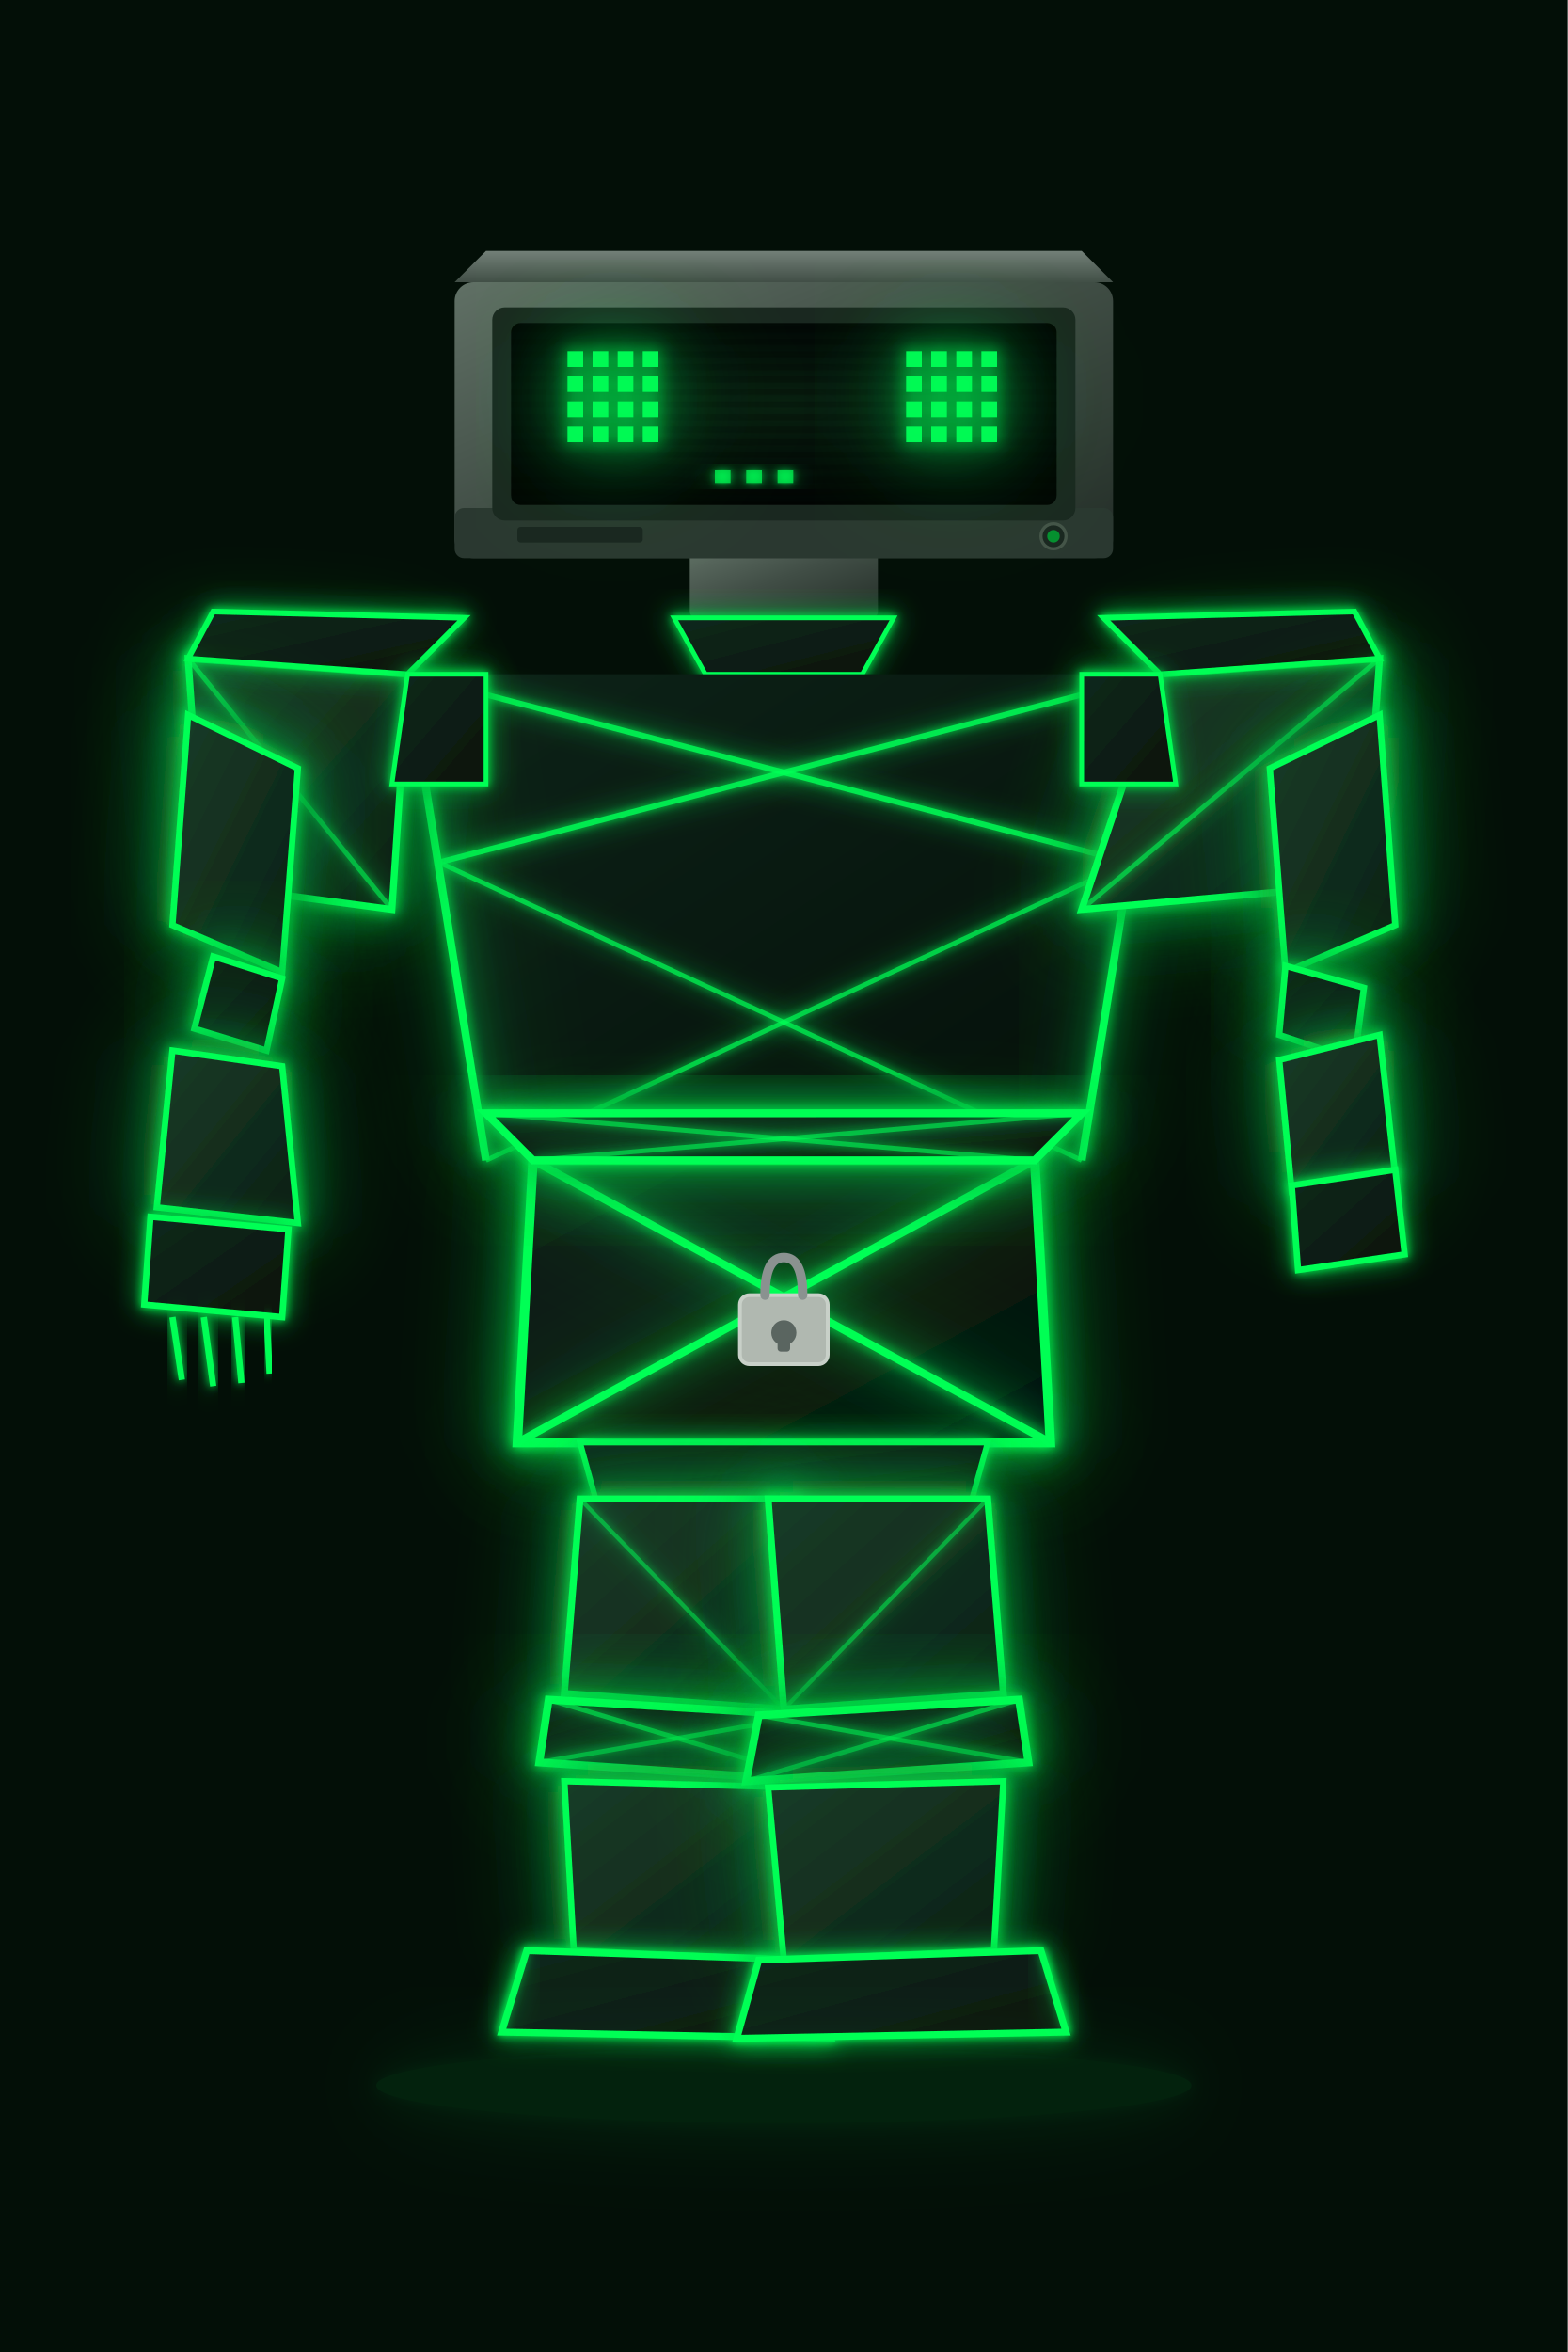
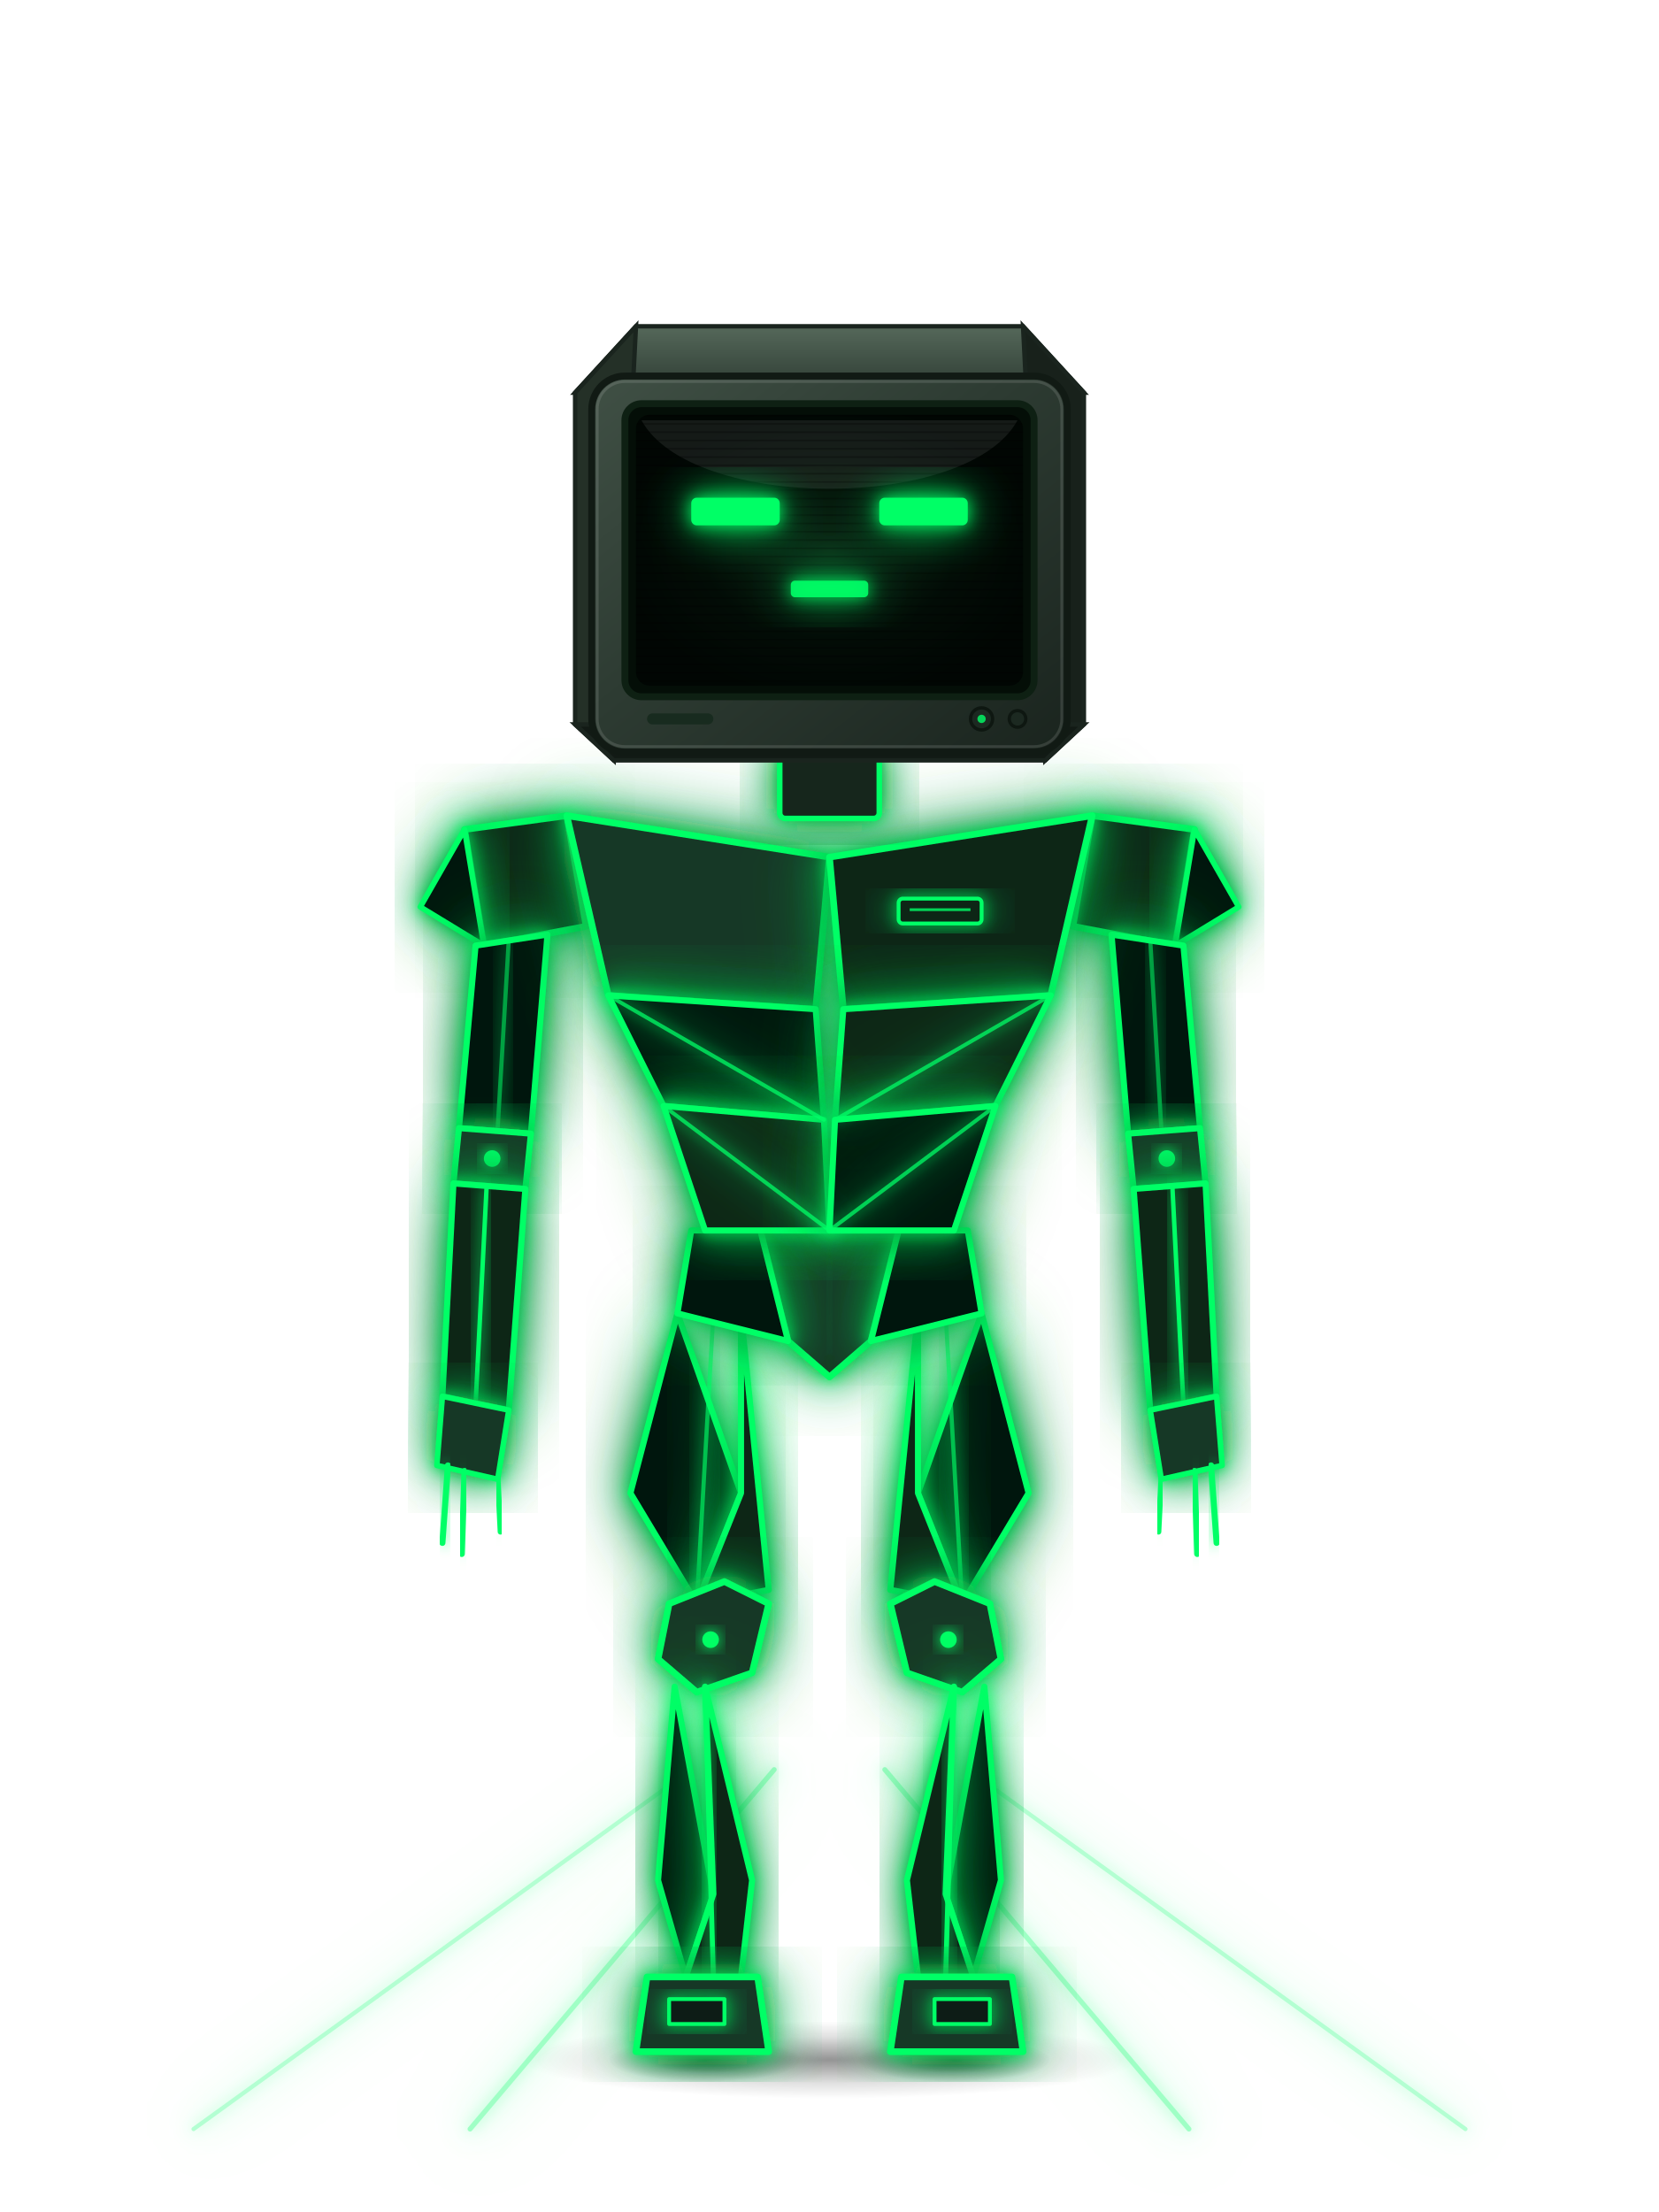
- <svg xmlns="http://www.w3.org/2000/svg" viewBox="0 0 500 750" width="500" height="750">
+ <svg xmlns="http://www.w3.org/2000/svg" viewBox="0 0 600 800" width="100%" height="100%" style="background: transparent;">
  <defs>
-     <filter id="g3" x="-80%" y="-80%" width="360%" height="360%">
-       <feGaussianBlur stdDeviation="2" result="b1" />
-       <feGaussianBlur stdDeviation="6" result="b2" />
-       <feGaussianBlur stdDeviation="14" result="b3" />
+     <filter id="sleek-neon" x="-40%" y="-40%" width="180%" height="180%">
+       <feGaussianBlur stdDeviation="2.5" result="blur1" />
+       <feGaussianBlur stdDeviation="6" result="blur2" />
+       <feGaussianBlur stdDeviation="12" result="blur3" />
      <feMerge>
-         <feMergeNode in="b3" />
-         <feMergeNode in="b2" />
-         <feMergeNode in="b1" />
+         <feMergeNode in="blur3" />
+         <feMergeNode in="blur2" />
+         <feMergeNode in="blur1" />
        <feMergeNode in="SourceGraphic" />
      </feMerge>
    </filter>
-     <filter id="g2" x="-50%" y="-50%" width="200%" height="200%">
-       <feGaussianBlur stdDeviation="1.5" result="b1" />
-       <feGaussianBlur stdDeviation="4" result="b2" />
+     <filter id="screen-glow" x="-30%" y="-30%" width="160%" height="160%">
+       <feGaussianBlur stdDeviation="3" result="b1" />
+       <feGaussianBlur stdDeviation="8" result="b2" />
      <feMerge>
        <feMergeNode in="b2" />
        <feMergeNode in="b1" />
        <feMergeNode in="SourceGraphic" />
      </feMerge>
    </filter>
-     <filter id="geye" x="-100%" y="-100%" width="400%" height="400%">
-       <feGaussianBlur stdDeviation="3" result="b1" />
-       <feGaussianBlur stdDeviation="9" result="b2" />
-       <feGaussianBlur stdDeviation="18" result="b3" />
-       <feMerge>
-         <feMergeNode in="b3" />
-         <feMergeNode in="b2" />
-         <feMergeNode in="b1" />
-         <feMergeNode in="SourceGraphic" />
-       </feMerge>
-     </filter>
-     <pattern id="scan" x="0" y="0" width="1" height="4" patternUnits="userSpaceOnUse">
-       <rect width="1" height="2" fill="rgba(0,0,0,0.5)" />
+     <pattern id="sleek-scanlines" width="100" height="3" patternUnits="userSpaceOnUse">
+       <line x1="0" y1="0" x2="100" y2="0" stroke="rgba(0,0,0,0.45)" stroke-width="1.2" />
    </pattern>
-     <linearGradient id="mon" x1="0%" y1="0%" x2="100%" y2="100%">
-       <stop offset="0%" stop-color="#607065" />
-       <stop offset="45%" stop-color="#414e46" />
-       <stop offset="100%" stop-color="#232d27" />
+     <radialGradient id="crt-phosphor" cx="50%" cy="50%" r="55%">
+       <stop offset="0%" stop-color="#0a2a16" />
+       <stop offset="60%" stop-color="#020c06" />
+       <stop offset="100%" stop-color="#010603" />
+     </radialGradient>
+     <linearGradient id="monitor-casing" x1="0%" y1="0%" x2="100%" y2="100%">
+       <stop offset="0%" stop-color="#405045" />
+       <stop offset="45%" stop-color="#2d3b32" />
+       <stop offset="100%" stop-color="#1a241e" />
    </linearGradient>
-     <linearGradient id="mon-top" x1="0%" y1="0%" x2="0%" y2="100%">
-       <stop offset="0%" stop-color="#738078" />
-       <stop offset="100%" stop-color="#414e46" />
+     <linearGradient id="monitor-top-chamfer" x1="0%" y1="0%" x2="0%" y2="100%">
+       <stop offset="0%" stop-color="#55685a" />
+       <stop offset="100%" stop-color="#2d3b32" />
    </linearGradient>
-     <radialGradient id="scr" cx="50%" cy="45%" r="55%">
-       <stop offset="0%" stop-color="#082010" />
-       <stop offset="60%" stop-color="#030e08" />
-       <stop offset="100%" stop-color="#010503" />
+     <radialGradient id="ground-shadow-grad" cx="50%" cy="50%" r="50%">
+       <stop offset="0%" stop-color="rgba(0,0,0,0.7)" />
+       <stop offset="60%" stop-color="rgba(0,0,0,0.2)" />
+       <stop offset="100%" stop-color="rgba(0,0,0,0)" />
    </radialGradient>
-     <linearGradient id="p1" x1="0%" y1="0%" x2="100%" y2="100%">
-       <stop offset="0%" stop-color="#1a3d28" />
-       <stop offset="100%" stop-color="#0a1f14" />
-     </linearGradient>
-     <linearGradient id="p2" x1="0%" y1="0%" x2="100%" y2="100%">
-       <stop offset="0%" stop-color="#112a1c" />
-       <stop offset="100%" stop-color="#06130c" />
-     </linearGradient>
-     <linearGradient id="p3" x1="0%" y1="0%" x2="100%" y2="100%">
-       <stop offset="0%" stop-color="#0d2318" />
-       <stop offset="100%" stop-color="#040f09" />
-     </linearGradient>
  </defs>
-   <rect width="500" height="750" fill="#030f07" />
-   <rect x="220" y="175" width="60" height="22" fill="url(#mon)" rx="2" />
-   <polygon points="155,80 345,80 355,90 145,90" fill="url(#mon-top)" />
-   <rect x="145" y="90" width="210" height="88" rx="6" fill="url(#mon)" />
-   <rect x="145" y="162" width="210" height="16" rx="3" fill="#2a3830" />
-   <rect x="157" y="98" width="186" height="68" rx="4" fill="#1a2820" />
-   <rect x="163" y="103" width="174" height="58" rx="3" fill="url(#scr)" />
-   <rect x="163" y="103" width="174" height="58" rx="3" fill="url(#scan)" opacity="0.4" />
-   <g filter="url(#geye)">
-     <g fill="#00ff55" opacity="0.95">
-       <rect x="181" y="112" width="5" height="5" />
-       <rect x="189" y="112" width="5" height="5" />
-       <rect x="197" y="112" width="5" height="5" />
-       <rect x="205" y="112" width="5" height="5" />
-       <rect x="181" y="120" width="5" height="5" />
-       <rect x="189" y="120" width="5" height="5" />
-       <rect x="197" y="120" width="5" height="5" />
-       <rect x="205" y="120" width="5" height="5" />
-       <rect x="181" y="128" width="5" height="5" />
-       <rect x="189" y="128" width="5" height="5" />
-       <rect x="197" y="128" width="5" height="5" />
-       <rect x="205" y="128" width="5" height="5" />
-       <rect x="181" y="136" width="5" height="5" />
-       <rect x="189" y="136" width="5" height="5" />
-       <rect x="197" y="136" width="5" height="5" />
-       <rect x="205" y="136" width="5" height="5" />
+   <style>
+     .wf-glow {
+       stroke: #00ff66;
+       stroke-linecap: round;
+       stroke-linejoin: round;
+       filter: url(#sleek-neon);
+     }
+     .facet {
+       transition: filter 0.2s ease;
+     }
+     .facet:hover {
+       filter: brightness(1.25);
+     }
+   </style>
+   <g id="neon-floor-grid" opacity="0.75">
+     <line x1="50" y1="745" x2="550" y2="745" stroke="#00ff66" stroke-width="2.5" class="wf-glow" />
+     <line x1="90" y1="710" x2="510" y2="710" stroke="#00ff66" stroke-width="1.8" class="wf-glow" opacity="0.6" />
+     <line x1="130" y1="680" x2="470" y2="680" stroke="#00ff66" stroke-width="1.2" class="wf-glow" opacity="0.35" />
+     <line x1="170" y1="655" x2="430" y2="655" stroke="#00ff66" stroke-width="0.8" class="wf-glow" opacity="0.2" />
+     <line x1="70" y1="770" x2="250" y2="640" stroke="#00ff66" stroke-width="1.5" class="wf-glow" opacity="0.4" />
+     <line x1="170" y1="770" x2="280" y2="640" stroke="#00ff66" stroke-width="1.8" class="wf-glow" opacity="0.5" />
+     <line x1="300" y1="770" x2="300" y2="640" stroke="#00ff66" stroke-width="2.2" class="wf-glow" opacity="0.7" />
+     <line x1="430" y1="770" x2="320" y2="640" stroke="#00ff66" stroke-width="1.8" class="wf-glow" opacity="0.5" />
+     <line x1="530" y1="770" x2="350" y2="640" stroke="#00ff66" stroke-width="1.5" class="wf-glow" opacity="0.4" />
+   </g>
+   <ellipse cx="255" cy="745" rx="35" ry="8" fill="url(#ground-shadow-grad)" />
+   <ellipse cx="345" cy="745" rx="35" ry="8" fill="url(#ground-shadow-grad)" />
+   <ellipse cx="300" cy="745" rx="110" ry="14" fill="url(#ground-shadow-grad)" opacity="0.6" />
+   <g id="robot-legs">
+     <polygon points="245,475 228,540 252,580 268,540" fill="#06160e" stroke="#00ff66" stroke-width="2.2" class="wf-glow facet" />
+     <polygon points="268,475 268,540 252,580 278,575" fill="#0c2619" stroke="#00ff66" stroke-width="2.2" class="wf-glow facet" />
+     <line x1="258" y1="475" x2="252" y2="580" stroke="#00ff66" stroke-width="1.5" class="wf-glow" opacity="0.7" />
+     <polygon points="242,580 262,572 278,580 272,605 252,612 238,600" fill="#143825" stroke="#00ff66" stroke-width="2.4" class="wf-glow facet" />
+     <circle cx="257" cy="593" r="3" fill="#00ff66" filter="url(#sleek-neon)" />
+     <polygon points="244,610 238,680 248,715 258,685" fill="#06160e" stroke="#00ff66" stroke-width="2.2" class="wf-glow facet" />
+     <polygon points="255,610 258,685 248,715 268,715 272,680" fill="#0c2619" stroke="#00ff66" stroke-width="2.2" class="wf-glow facet" />
+     <line x1="255" y1="610" x2="258" y2="715" stroke="#00ff66" stroke-width="1.8" class="wf-glow" />
+     <polygon points="234,715 274,715 278,742 230,742" fill="#143825" stroke="#00ff66" stroke-width="2.4" class="wf-glow facet" />
+     <line x1="230" y1="742" x2="278" y2="742" stroke="#00ff66" stroke-width="3.5" class="wf-glow" />
+     <rect x="242" y="723" width="20" height="9" fill="#091f13" stroke="#00ff66" stroke-width="1.4" class="wf-glow" />
+     <polygon points="355,475 372,540 348,580 332,540" fill="#06160e" stroke="#00ff66" stroke-width="2.2" class="wf-glow facet" />
+     <polygon points="332,475 332,540 348,580 322,575" fill="#0c2619" stroke="#00ff66" stroke-width="2.2" class="wf-glow facet" />
+     <line x1="342" y1="475" x2="348" y2="580" stroke="#00ff66" stroke-width="1.5" class="wf-glow" opacity="0.7" />
+     <polygon points="358,580 338,572 322,580 328,605 348,612 362,600" fill="#143825" stroke="#00ff66" stroke-width="2.4" class="wf-glow facet" />
+     <circle cx="343" cy="593" r="3" fill="#00ff66" filter="url(#sleek-neon)" />
+     <polygon points="356,610 362,680 352,715 342,685" fill="#06160e" stroke="#00ff66" stroke-width="2.2" class="wf-glow facet" />
+     <polygon points="345,610 342,685 352,715 332,715 328,680" fill="#0c2619" stroke="#00ff66" stroke-width="2.2" class="wf-glow facet" />
+     <line x1="345" y1="610" x2="342" y2="715" stroke="#00ff66" stroke-width="1.8" class="wf-glow" />
+     <polygon points="326,715 366,715 370,742 322,742" fill="#143825" stroke="#00ff66" stroke-width="2.4" class="wf-glow facet" />
+     <line x1="322" y1="742" x2="370" y2="742" stroke="#00ff66" stroke-width="3.5" class="wf-glow" />
+     <rect x="338" y="723" width="20" height="9" fill="#091f13" stroke="#00ff66" stroke-width="1.4" class="wf-glow" />
+   </g>
+   <g id="robot-pelvis">
+     <polygon points="275,445 325,445 315,485 300,498 285,485" fill="#143825" stroke="#00ff66" stroke-width="2.4" class="wf-glow facet" />
+     <polygon points="250,445 275,445 285,485 245,475" fill="#06160e" stroke="#00ff66" stroke-width="2.2" class="wf-glow facet" />
+     <polygon points="350,445 325,445 315,485 355,475" fill="#06160e" stroke="#00ff66" stroke-width="2.2" class="wf-glow facet" />
+   </g>
+   <g id="robot-arms">
+     <polygon points="168,300 205,295 212,335 175,342" fill="#0c2619" stroke="#00ff66" stroke-width="2.4" class="wf-glow facet" />
+     <polygon points="168,300 152,328 175,342" fill="#06160e" stroke="#00ff66" stroke-width="2" class="wf-glow facet" />
+     <polygon points="172,342 198,338 192,410 166,408" fill="#06160e" stroke="#00ff66" stroke-width="2.2" class="wf-glow facet" />
+     <line x1="184" y1="340" x2="180" y2="408" stroke="#00ff66" stroke-width="1.5" class="wf-glow" opacity="0.6" />
+     <polygon points="166,408 192,410 190,430 164,428" fill="#143825" stroke="#00ff66" stroke-width="2.2" class="wf-glow facet" />
+     <circle cx="178" cy="419" r="3" fill="#00ff66" filter="url(#sleek-neon)" />
+     <polygon points="164,428 190,430 184,510 160,505" fill="#0c2619" stroke="#00ff66" stroke-width="2.2" class="wf-glow facet" />
+     <line x1="176" y1="429" x2="172" y2="508" stroke="#00ff66" stroke-width="1.6" class="wf-glow" />
+     <polygon points="160,505 184,510 180,535 158,530" fill="#143825" stroke="#00ff66" stroke-width="2" class="wf-glow facet" />
+     <line x1="162" y1="530" x2="160" y2="558" stroke="#00ff66" stroke-width="2.2" class="wf-glow" />
+     <line x1="168" y1="532" x2="167" y2="562" stroke="#00ff66" stroke-width="2.2" class="wf-glow" />
+     <line x1="174" y1="533" x2="174" y2="560" stroke="#00ff66" stroke-width="2.2" class="wf-glow" />
+     <line x1="180" y1="534" x2="181" y2="554" stroke="#00ff66" stroke-width="2" class="wf-glow" />
+     <polygon points="432,300 395,295 388,335 425,342" fill="#0c2619" stroke="#00ff66" stroke-width="2.4" class="wf-glow facet" />
+     <polygon points="432,300 448,328 425,342" fill="#06160e" stroke="#00ff66" stroke-width="2" class="wf-glow facet" />
+     <polygon points="428,342 402,338 408,410 434,408" fill="#06160e" stroke="#00ff66" stroke-width="2.2" class="wf-glow facet" />
+     <line x1="416" y1="340" x2="420" y2="408" stroke="#00ff66" stroke-width="1.5" class="wf-glow" opacity="0.6" />
+     <polygon points="434,408 408,410 410,430 436,428" fill="#143825" stroke="#00ff66" stroke-width="2.2" class="wf-glow facet" />
+     <circle cx="422" cy="419" r="3" fill="#00ff66" filter="url(#sleek-neon)" />
+     <polygon points="436,428 410,430 416,510 440,505" fill="#0c2619" stroke="#00ff66" stroke-width="2.2" class="wf-glow facet" />
+     <line x1="424" y1="429" x2="428" y2="508" stroke="#00ff66" stroke-width="1.6" class="wf-glow" />
+     <polygon points="440,505 416,510 420,535 442,530" fill="#143825" stroke="#00ff66" stroke-width="2" class="wf-glow facet" />
+     <line x1="438" y1="530" x2="440" y2="558" stroke="#00ff66" stroke-width="2.2" class="wf-glow" />
+     <line x1="432" y1="532" x2="433" y2="562" stroke="#00ff66" stroke-width="2.2" class="wf-glow" />
+     <line x1="426" y1="533" x2="426" y2="560" stroke="#00ff66" stroke-width="2.2" class="wf-glow" />
+     <line x1="420" y1="534" x2="419" y2="554" stroke="#00ff66" stroke-width="2" class="wf-glow" />
+   </g>
+   <g id="robot-torso">
+     <polygon points="205,295 300,310 295,365 220,360" fill="#143825" stroke="#00ff66" stroke-width="2.4" class="wf-glow facet" />
+     <polygon points="395,295 300,310 305,365 380,360" fill="#0c2619" stroke="#00ff66" stroke-width="2.4" class="wf-glow facet" />
+     <line x1="300" y1="310" x2="300" y2="445" stroke="#00ff66" stroke-width="2.4" class="wf-glow" />
+     <rect x="325" y="325" width="30" height="9" rx="1.5" fill="#0c2617" stroke="#00ff66" stroke-width="1.4" class="wf-glow" />
+     <line x1="329" y1="329" x2="351" y2="329" stroke="#00ff66" stroke-width="1" opacity="0.8" />
+     <polygon points="220,360 295,365 298,405 240,400" fill="#06160e" stroke="#00ff66" stroke-width="2.2" class="wf-glow facet" />
+     <polygon points="380,360 305,365 302,405 360,400" fill="#0c2619" stroke="#00ff66" stroke-width="2.2" class="wf-glow facet" />
+     <polygon points="240,400 298,405 300,445 255,445" fill="#0c2619" stroke="#00ff66" stroke-width="2.2" class="wf-glow facet" />
+     <polygon points="360,400 302,405 300,445 345,445" fill="#06160e" stroke="#00ff66" stroke-width="2.2" class="wf-glow facet" />
+     <line x1="220" y1="360" x2="298" y2="405" stroke="#00ff66" stroke-width="1.4" class="wf-glow" opacity="0.8" />
+     <line x1="380" y1="360" x2="302" y2="405" stroke="#00ff66" stroke-width="1.4" class="wf-glow" opacity="0.8" />
+     <line x1="240" y1="400" x2="300" y2="445" stroke="#00ff66" stroke-width="1.4" class="wf-glow" opacity="0.8" />
+     <line x1="360" y1="400" x2="300" y2="445" stroke="#00ff66" stroke-width="1.4" class="wf-glow" opacity="0.8" />
+   </g>
+   <g id="robot-neck">
+     <rect x="282" y="272" width="36" height="24" rx="2" fill="#13261b" stroke="#00ff66" stroke-width="2" class="wf-glow" />
+     <line x1="282" y1="280" x2="318" y2="280" stroke="#00ff66" stroke-width="1.6" class="wf-glow" />
+     <line x1="282" y1="288" x2="318" y2="288" stroke="#00ff66" stroke-width="1.6" class="wf-glow" />
+   </g>
+   <g id="crt-monitor-head">
+     <polygon points="230,118 370,118 392,142 208,142" fill="url(#monitor-top-chamfer)" stroke="#1a241e" stroke-width="1.6" />
+     <polygon points="230,118 208,142 208,262 222,275" fill="#243027" stroke="#1a241e" stroke-width="1.6" />
+     <polygon points="370,118 392,142 392,262 378,275" fill="#18211b" stroke="#1a241e" stroke-width="1.6" />
+     <polygon points="208,262 222,275 378,275 392,262" fill="#121a15" stroke="#1a241e" stroke-width="1.6" />
+     <rect x="214" y="136" width="172" height="136" rx="12" fill="url(#monitor-casing)" stroke="#111a14" stroke-width="2.5" />
+     <rect x="216" y="138" width="168" height="132" rx="10" fill="none" stroke="rgba(255,255,255,0.12)" stroke-width="1" />
+     <rect x="226" y="146" width="148" height="106" rx="6" fill="#040e07" stroke="#0e2013" stroke-width="2.5" />
+     <rect x="230" y="150" width="140" height="98" rx="5" fill="url(#crt-phosphor)" />
+     <path d="M 232 152 L 368 152 C 350 185, 250 185, 232 152 Z" fill="rgba(255, 255, 255, 0.08)" />
+     <rect x="230" y="150" width="140" height="98" rx="5" fill="url(#sleek-scanlines)" opacity="0.6" pointer-events="none" />
+     <g id="screen-face" filter="url(#screen-glow)">
+       <rect x="250" y="180" width="32" height="10" rx="2" fill="#00ff66" />
+       <rect x="318" y="180" width="32" height="10" rx="2" fill="#00ff66" />
+       <rect x="286" y="210" width="28" height="6" rx="1.5" fill="#00ff66" opacity="0.9" />
    </g>
+     <rect x="234" y="258" width="24" height="4" rx="2" fill="#182b1f" />
+     <circle cx="355" cy="260" r="4" fill="#1c2921" stroke="#0e1711" stroke-width="1.2" />
+     <circle cx="355" cy="260" r="1.5" fill="#00ff66" opacity="0.8" />
+     <circle cx="368" cy="260" r="3" fill="#1c2921" stroke="#0e1711" stroke-width="1.2" />
  </g>
-   <g filter="url(#geye)">
-     <g fill="#00ff55" opacity="0.95">
-       <rect x="289" y="112" width="5" height="5" />
-       <rect x="297" y="112" width="5" height="5" />
-       <rect x="305" y="112" width="5" height="5" />
-       <rect x="313" y="112" width="5" height="5" />
-       <rect x="289" y="120" width="5" height="5" />
-       <rect x="297" y="120" width="5" height="5" />
-       <rect x="305" y="120" width="5" height="5" />
-       <rect x="313" y="120" width="5" height="5" />
-       <rect x="289" y="128" width="5" height="5" />
-       <rect x="297" y="128" width="5" height="5" />
-       <rect x="305" y="128" width="5" height="5" />
-       <rect x="313" y="128" width="5" height="5" />
-       <rect x="289" y="136" width="5" height="5" />
-       <rect x="297" y="136" width="5" height="5" />
-       <rect x="305" y="136" width="5" height="5" />
-       <rect x="313" y="136" width="5" height="5" />
-     </g>
-   </g>
-   <g filter="url(#g2)">
-     <rect x="228" y="150" width="5" height="4" fill="#00ff55" opacity="0.7" />
-     <rect x="238" y="150" width="5" height="4" fill="#00ff55" opacity="0.7" />
-     <rect x="248" y="150" width="5" height="4" fill="#00ff55" opacity="0.7" />
-   </g>
-   <circle cx="336" cy="171" r="4" fill="#1a2820" stroke="#445548" stroke-width="1" />
-   <circle cx="336" cy="171" r="2" fill="#00aa33" opacity="0.8" />
-   <rect x="165" y="168" width="40" height="5" rx="1" fill="#1a2820" />
-   <polygon points="215,197 285,197 275,215 225,215" fill="url(#p2)" stroke="#00ff55" stroke-width="1.5" filter="url(#g2)" />
-   <polygon points="130,215 370,215 345,370 155,370" fill="url(#p3)" stroke="none" />
-   <line x1="130" y1="215" x2="370" y2="215" stroke="#00ff55" stroke-width="2.5" filter="url(#g3)" />
-   <line x1="130" y1="215" x2="155" y2="370" stroke="#00ff55" stroke-width="2.5" filter="url(#g3)" />
-   <line x1="370" y1="215" x2="345" y2="370" stroke="#00ff55" stroke-width="2.5" filter="url(#g3)" />
-   <line x1="140" y1="275" x2="360" y2="275" stroke="#00ff55" stroke-width="2" filter="url(#g2)" />
-   <line x1="130" y1="215" x2="360" y2="275" stroke="#00ff55" stroke-width="1.8" filter="url(#g2)" opacity="0.9" />
-   <line x1="370" y1="215" x2="140" y2="275" stroke="#00ff55" stroke-width="1.8" filter="url(#g2)" opacity="0.9" />
-   <line x1="140" y1="275" x2="345" y2="370" stroke="#00ff55" stroke-width="1.5" filter="url(#g2)" opacity="0.8" />
-   <line x1="360" y1="275" x2="155" y2="370" stroke="#00ff55" stroke-width="1.5" filter="url(#g2)" opacity="0.8" />
-   <line x1="155" y1="370" x2="345" y2="370" stroke="#00ff55" stroke-width="2" filter="url(#g2)" />
-   <line x1="250" y1="215" x2="250" y2="370" stroke="#00ff55" stroke-width="1.2" filter="url(#g2)" opacity="0.5" />
-   <polygon points="60,210 130,215 125,290 65,282" fill="url(#p1)" stroke="#00ff55" stroke-width="2.2" filter="url(#g3)" />
-   <polygon points="68,195 148,197 130,215 60,210" fill="url(#p2)" stroke="#00ff55" stroke-width="1.8" filter="url(#g2)" />
-   <line x1="60" y1="210" x2="125" y2="290" stroke="#00ff55" stroke-width="1.5" filter="url(#g2)" opacity="0.7" />
-   <polygon points="130,215 155,215 155,250 125,250" fill="url(#p2)" stroke="#00ff55" stroke-width="1.5" filter="url(#g2)" />
-   <polygon points="370,215 440,210 435,282 345,290" fill="url(#p1)" stroke="#00ff55" stroke-width="2.2" filter="url(#g3)" />
-   <polygon points="352,197 432,195 440,210 370,215" fill="url(#p2)" stroke="#00ff55" stroke-width="1.8" filter="url(#g2)" />
-   <line x1="440" y1="210" x2="345" y2="290" stroke="#00ff55" stroke-width="1.5" filter="url(#g2)" opacity="0.7" />
-   <polygon points="345,215 370,215 375,250 345,250" fill="url(#p2)" stroke="#00ff55" stroke-width="1.5" filter="url(#g2)" />
-   <polygon points="60,228 95,245 90,310 55,295" fill="url(#p1)" stroke="#00ff55" stroke-width="2" filter="url(#g3)" />
-   <polygon points="68,305 90,312 85,335 62,328" fill="url(#p2)" stroke="#00ff55" stroke-width="2" filter="url(#g3)" />
-   <polygon points="55,335 90,340 95,390 50,385" fill="url(#p1)" stroke="#00ff55" stroke-width="2" filter="url(#g3)" />
-   <polygon points="48,388 92,392 90,420 46,416" fill="url(#p2)" stroke="#00ff55" stroke-width="2" filter="url(#g2)" />
-   <line x1="55" y1="420" x2="58" y2="440" stroke="#00ff55" stroke-width="2" filter="url(#g2)" />
-   <line x1="65" y1="420" x2="68" y2="442" stroke="#00ff55" stroke-width="2" filter="url(#g2)" />
-   <line x1="75" y1="420" x2="77" y2="441" stroke="#00ff55" stroke-width="2" filter="url(#g2)" />
-   <line x1="85" y1="419" x2="86" y2="438" stroke="#00ff55" stroke-width="2" filter="url(#g2)" />
-   <polygon points="405,245 440,228 445,295 410,310" fill="url(#p1)" stroke="#00ff55" stroke-width="2" filter="url(#g3)" />
-   <polygon points="410,308 435,315 432,338 408,330" fill="url(#p2)" stroke="#00ff55" stroke-width="2" filter="url(#g3)" />
-   <polygon points="408,338 440,330 445,375 412,380" fill="url(#p1)" stroke="#00ff55" stroke-width="2" filter="url(#g3)" />
-   <polygon points="412,378 445,373 448,400 414,405" fill="url(#p2)" stroke="#00ff55" stroke-width="2" filter="url(#g2)" />
-   <polygon points="170,370 330,370 335,460 165,460" fill="url(#p3)" stroke="#00ff55" stroke-width="3" filter="url(#g3)" />
-   <line x1="170" y1="370" x2="335" y2="460" stroke="#00ff55" stroke-width="2.5" filter="url(#g3)" />
-   <line x1="330" y1="370" x2="165" y2="460" stroke="#00ff55" stroke-width="2.5" filter="url(#g3)" />
-   <line x1="167" y1="415" x2="336" y2="415" stroke="#00ff55" stroke-width="2.5" filter="url(#g3)" />
-   <polygon points="155,355 345,355 330,370 170,370" fill="url(#p2)" stroke="#00ff55" stroke-width="2.5" filter="url(#g3)" />
-   <line x1="155" y1="355" x2="330" y2="370" stroke="#00ff55" stroke-width="1.5" filter="url(#g2)" opacity="0.7" />
-   <line x1="345" y1="355" x2="170" y2="370" stroke="#00ff55" stroke-width="1.5" filter="url(#g2)" opacity="0.7" />
-   <g transform="translate(250, 415)">
-     <rect x="-14" y="-2" width="28" height="22" rx="3" fill="#b0b8b0" stroke="#c8d0c8" stroke-width="1.2" />
-     <path d="M -6,-2 Q -6,-14 0,-14 Q 6,-14 6,-2" fill="none" stroke="#8a9290" stroke-width="3" stroke-linecap="round" />
-     <circle cx="0" cy="10" r="4" fill="#5a6560" />
-     <rect x="-2" y="10" width="4" height="6" rx="1" fill="#5a6560" />
-   </g>
-   <polygon points="185,460 315,460 310,478 190,478" fill="url(#p2)" stroke="#00ff55" stroke-width="1.8" filter="url(#g2)" />
-   <polygon points="185,478 255,478 250,545 180,540" fill="url(#p1)" stroke="#00ff55" stroke-width="2.2" filter="url(#g3)" />
-   <line x1="185" y1="478" x2="250" y2="545" stroke="#00ff55" stroke-width="1.3" filter="url(#g2)" opacity="0.6" />
-   <polygon points="175,542 258,547 262,568 172,562" fill="url(#p2)" stroke="#00ff55" stroke-width="2.5" filter="url(#g3)" />
-   <line x1="175" y1="542" x2="262" y2="568" stroke="#00ff55" stroke-width="1.5" filter="url(#g2)" opacity="0.7" />
-   <line x1="258" y1="547" x2="172" y2="562" stroke="#00ff55" stroke-width="1.5" filter="url(#g2)" opacity="0.7" />
-   <polygon points="180,568 255,570 250,625 183,622" fill="url(#p1)" stroke="#00ff55" stroke-width="2" filter="url(#g3)" />
-   <polygon points="168,622 258,625 265,650 160,648" fill="url(#p2)" stroke="#00ff55" stroke-width="2.2" filter="url(#g2)" />
-   <line x1="168" y1="622" x2="160" y2="648" stroke="#00ff55" stroke-width="1.5" filter="url(#g2)" opacity="0.7" />
-   <polygon points="245,478 315,478 320,540 250,545" fill="url(#p1)" stroke="#00ff55" stroke-width="2.2" filter="url(#g3)" />
-   <line x1="315" y1="478" x2="250" y2="545" stroke="#00ff55" stroke-width="1.3" filter="url(#g2)" opacity="0.6" />
-   <polygon points="242,547 325,542 328,562 238,568" fill="url(#p2)" stroke="#00ff55" stroke-width="2.5" filter="url(#g3)" />
-   <line x1="242" y1="547" x2="328" y2="562" stroke="#00ff55" stroke-width="1.5" filter="url(#g2)" opacity="0.7" />
-   <line x1="325" y1="542" x2="238" y2="568" stroke="#00ff55" stroke-width="1.5" filter="url(#g2)" opacity="0.7" />
-   <polygon points="245,570 320,568 317,622 250,625" fill="url(#p1)" stroke="#00ff55" stroke-width="2" filter="url(#g3)" />
-   <polygon points="242,625 332,622 340,648 235,650" fill="url(#p2)" stroke="#00ff55" stroke-width="2.2" filter="url(#g2)" />
-   <line x1="332" y1="622" x2="340" y2="648" stroke="#00ff55" stroke-width="1.5" filter="url(#g2)" opacity="0.7" />
-   <ellipse cx="250" cy="665" rx="130" ry="12" fill="#00ff55" opacity="0.08" filter="url(#g3)" />
</svg>
